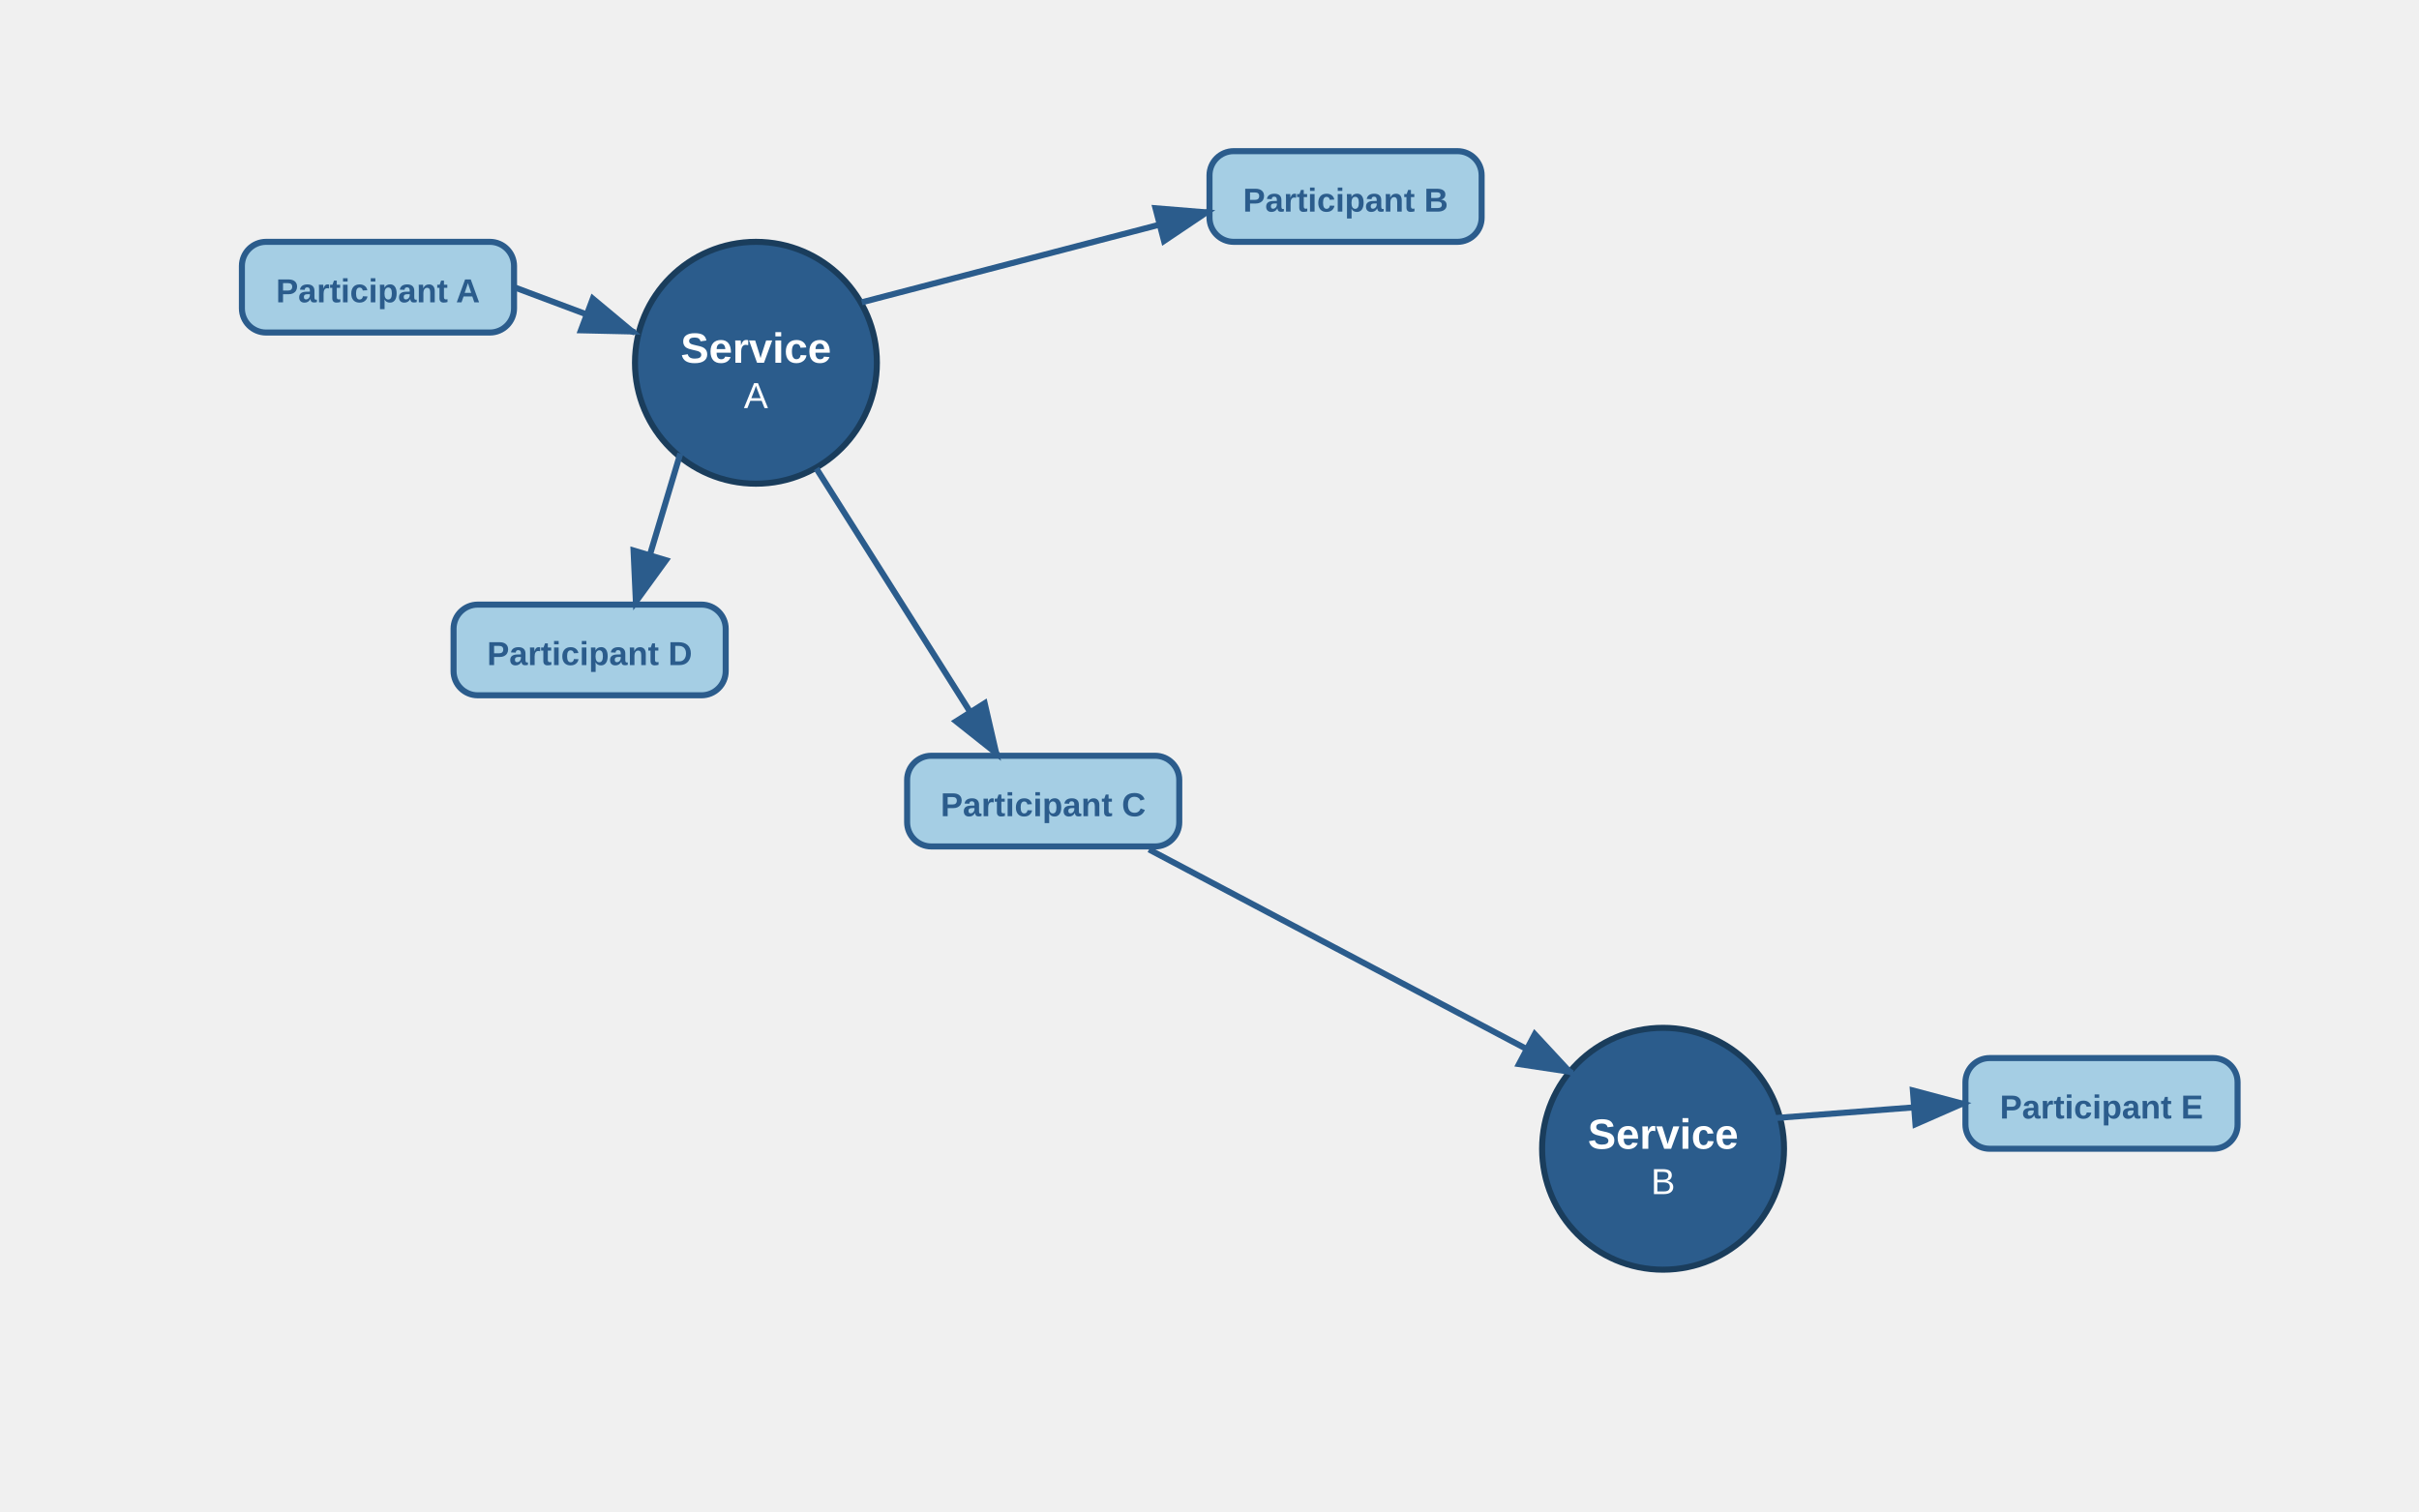
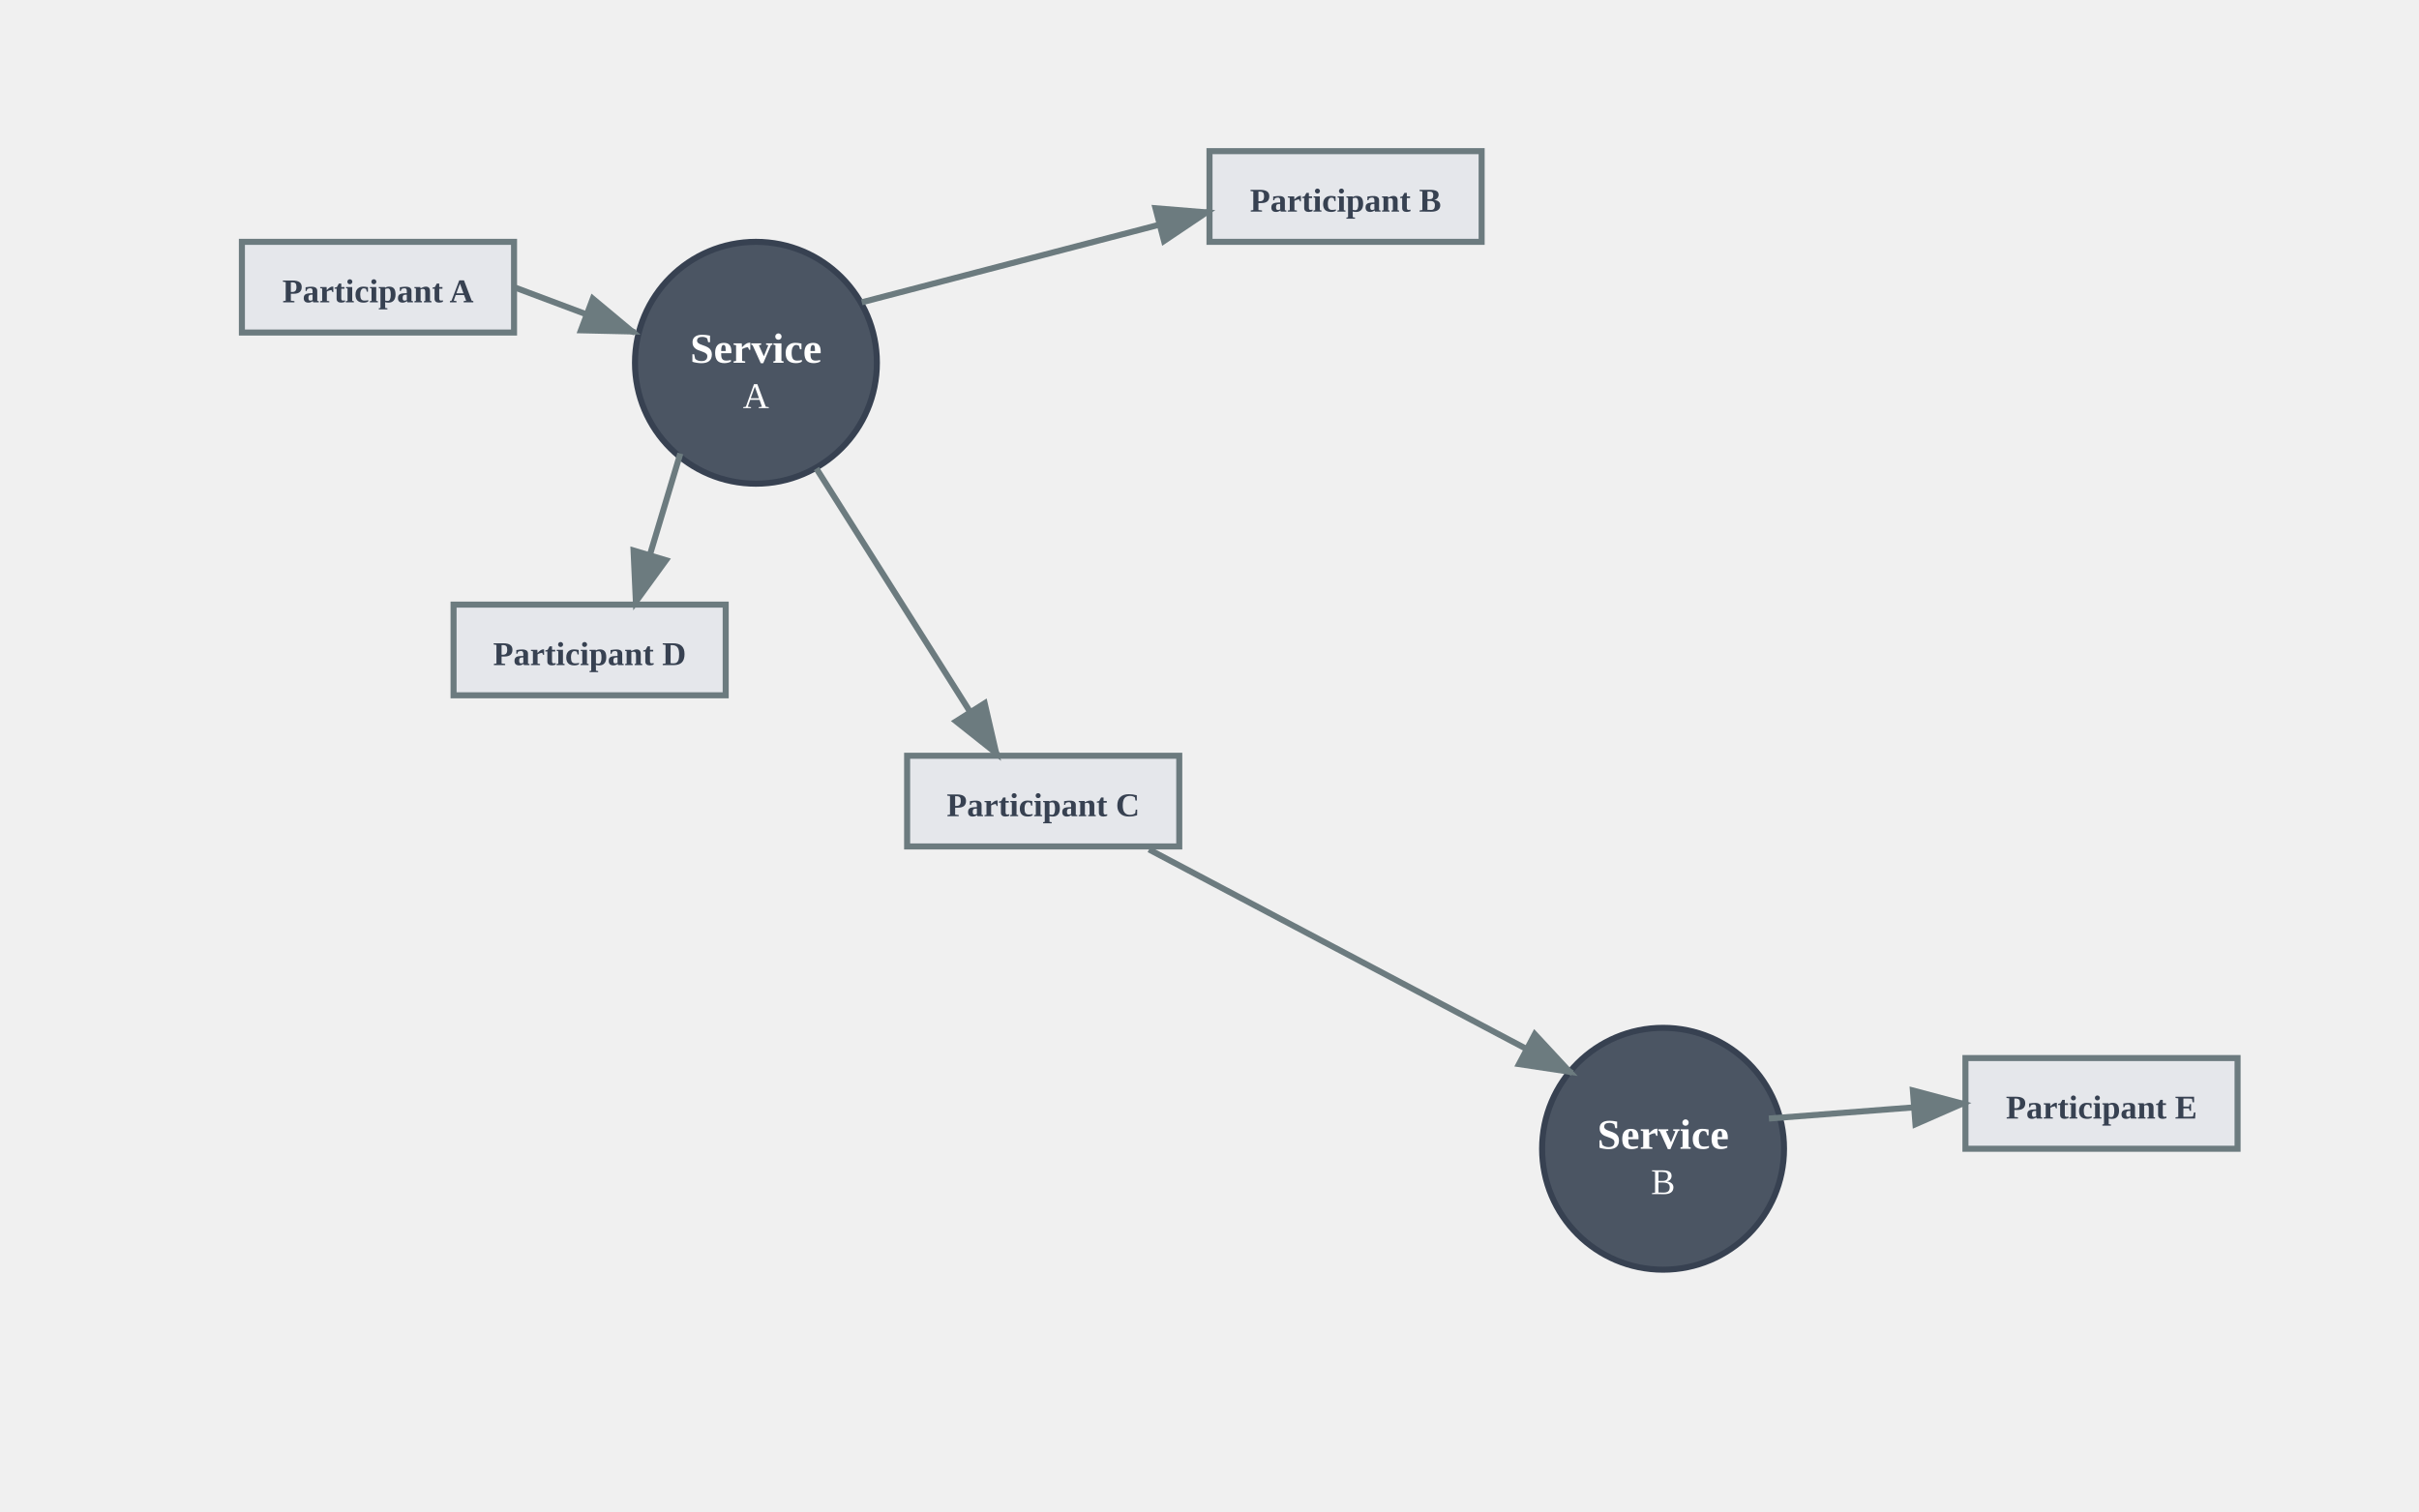
<svg xmlns="http://www.w3.org/2000/svg" viewBox="0 0 800 500">
  <defs>
    <marker id="arrowhead" markerWidth="10" markerHeight="7" refX="9" refY="3.5" orient="auto">
-       <polygon points="0 0, 10 3.5, 0 7" fill="#2B5C8C" />
+       <polygon points="0 0, 10 3.5, 0 7" fill="#6c7b7f" />
    </marker>
  </defs>
  <rect width="800" height="500" fill="transparent" />
-   <circle cx="250" cy="120" r="40" fill="#2B5C8C" stroke="#1A3D5C" stroke-width="2" />
-   <text x="250" y="120" text-anchor="middle" font-family="Arial, sans-serif" font-size="14" font-weight="bold" fill="white">Service</text>
-   <text x="250" y="135" text-anchor="middle" font-family="Arial, sans-serif" font-size="12" fill="white">A</text>
-   <circle cx="550" cy="380" r="40" fill="#2B5C8C" stroke="#1A3D5C" stroke-width="2" />
-   <text x="550" y="380" text-anchor="middle" font-family="Arial, sans-serif" font-size="14" font-weight="bold" fill="white">Service</text>
-   <text x="550" y="395" text-anchor="middle" font-family="Arial, sans-serif" font-size="12" fill="white">B</text>
-   <rect x="80" y="80" width="90" height="30" rx="8" fill="#A5CEE4" stroke="#2B5C8C" stroke-width="2" />
-   <text x="125" y="100" text-anchor="middle" font-family="Arial, sans-serif" font-size="11" font-weight="bold" fill="#2B5C8C">Participant A</text>
-   <rect x="400" y="50" width="90" height="30" rx="8" fill="#A5CEE4" stroke="#2B5C8C" stroke-width="2" />
-   <text x="445" y="70" text-anchor="middle" font-family="Arial, sans-serif" font-size="11" font-weight="bold" fill="#2B5C8C">Participant B</text>
-   <rect x="300" y="250" width="90" height="30" rx="8" fill="#A5CEE4" stroke="#2B5C8C" stroke-width="2" />
-   <text x="345" y="270" text-anchor="middle" font-family="Arial, sans-serif" font-size="11" font-weight="bold" fill="#2B5C8C">Participant C</text>
-   <rect x="150" y="200" width="90" height="30" rx="8" fill="#A5CEE4" stroke="#2B5C8C" stroke-width="2" />
-   <text x="195" y="220" text-anchor="middle" font-family="Arial, sans-serif" font-size="11" font-weight="bold" fill="#2B5C8C">Participant D</text>
-   <rect x="650" y="350" width="90" height="30" rx="8" fill="#A5CEE4" stroke="#2B5C8C" stroke-width="2" />
-   <text x="695" y="370" text-anchor="middle" font-family="Arial, sans-serif" font-size="11" font-weight="bold" fill="#2B5C8C">Participant E</text>
-   <line x1="170" y1="95" x2="210" y2="110" stroke="#2B5C8C" stroke-width="2" marker-end="url(#arrowhead)" />
-   <line x1="285" y1="100" x2="400" y2="70" stroke="#2B5C8C" stroke-width="2" marker-end="url(#arrowhead)" />
-   <line x1="225" y1="150" x2="210" y2="200" stroke="#2B5C8C" stroke-width="2" marker-end="url(#arrowhead)" />
-   <line x1="270" y1="155" x2="330" y2="250" stroke="#2B5C8C" stroke-width="2" marker-end="url(#arrowhead)" />
-   <line x1="380" y1="281" x2="520" y2="355" stroke="#2B5C8C" stroke-width="2" marker-end="url(#arrowhead)" />
-   <line x1="585" y1="370" x2="650" y2="365" stroke="#2B5C8C" stroke-width="2" marker-end="url(#arrowhead)" />
+   <circle cx="250" cy="120" r="40" fill="#4b5563" stroke="#374151" stroke-width="2" />
+   <text x="250" y="120" text-anchor="middle" font-size="14" font-weight="bold" fill="white">Service</text>
+   <text x="250" y="135" text-anchor="middle" font-size="12" fill="white">A</text>
+   <circle cx="550" cy="380" r="40" fill="#4b5563" stroke="#374151" stroke-width="2" />
+   <text x="550" y="380" text-anchor="middle" font-size="14" font-weight="bold" fill="white">Service</text>
+   <text x="550" y="395" text-anchor="middle" font-size="12" fill="white">B</text>
+   <rect x="80" y="80" width="90" height="30" fill="#e5e7eb" stroke="#6c7b7f" stroke-width="2" />
+   <text x="125" y="100" text-anchor="middle" font-size="11" font-weight="bold" fill="#374151">Participant A</text>
+   <rect x="400" y="50" width="90" height="30" fill="#e5e7eb" stroke="#6c7b7f" stroke-width="2" />
+   <text x="445" y="70" text-anchor="middle" font-size="11" font-weight="bold" fill="#374151">Participant B</text>
+   <rect x="300" y="250" width="90" height="30" fill="#e5e7eb" stroke="#6c7b7f" stroke-width="2" />
+   <text x="345" y="270" text-anchor="middle" font-size="11" font-weight="bold" fill="#374151">Participant C</text>
+   <rect x="150" y="200" width="90" height="30" fill="#e5e7eb" stroke="#6c7b7f" stroke-width="2" />
+   <text x="195" y="220" text-anchor="middle" font-size="11" font-weight="bold" fill="#374151">Participant D</text>
+   <rect x="650" y="350" width="90" height="30" fill="#e5e7eb" stroke="#6c7b7f" stroke-width="2" />
+   <text x="695" y="370" text-anchor="middle" font-size="11" font-weight="bold" fill="#374151">Participant E</text>
+   <line x1="170" y1="95" x2="210" y2="110" stroke="#6c7b7f" stroke-width="2" marker-end="url(#arrowhead)" />
+   <line x1="285" y1="100" x2="400" y2="70" stroke="#6c7b7f" stroke-width="2" marker-end="url(#arrowhead)" />
+   <line x1="225" y1="150" x2="210" y2="200" stroke="#6c7b7f" stroke-width="2" marker-end="url(#arrowhead)" />
+   <line x1="270" y1="155" x2="330" y2="250" stroke="#6c7b7f" stroke-width="2" marker-end="url(#arrowhead)" />
+   <line x1="380" y1="281" x2="520" y2="355" stroke="#6c7b7f" stroke-width="2" marker-end="url(#arrowhead)" />
+   <line x1="585" y1="370" x2="650" y2="365" stroke="#6c7b7f" stroke-width="2" marker-end="url(#arrowhead)" />
</svg>
